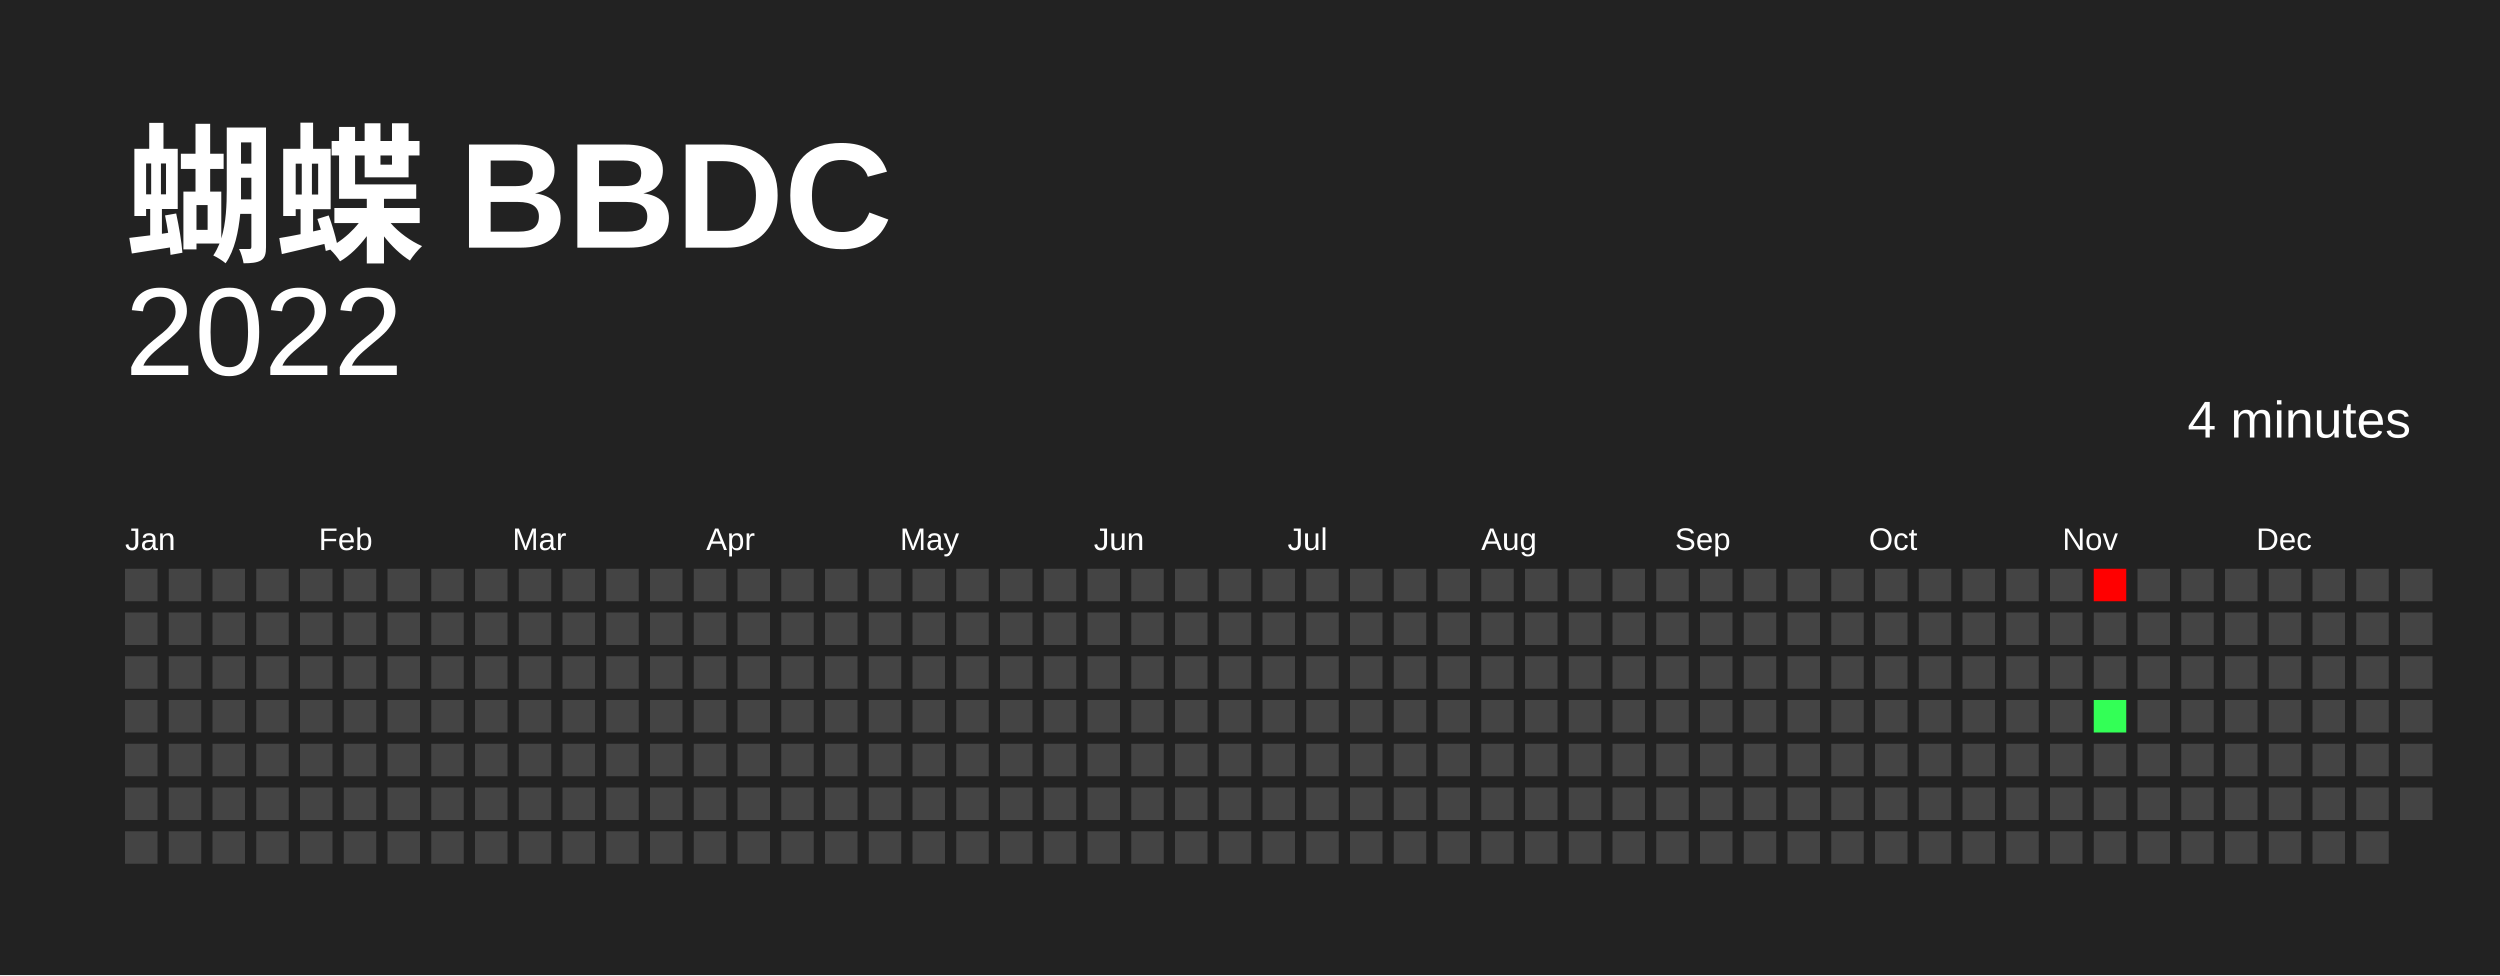
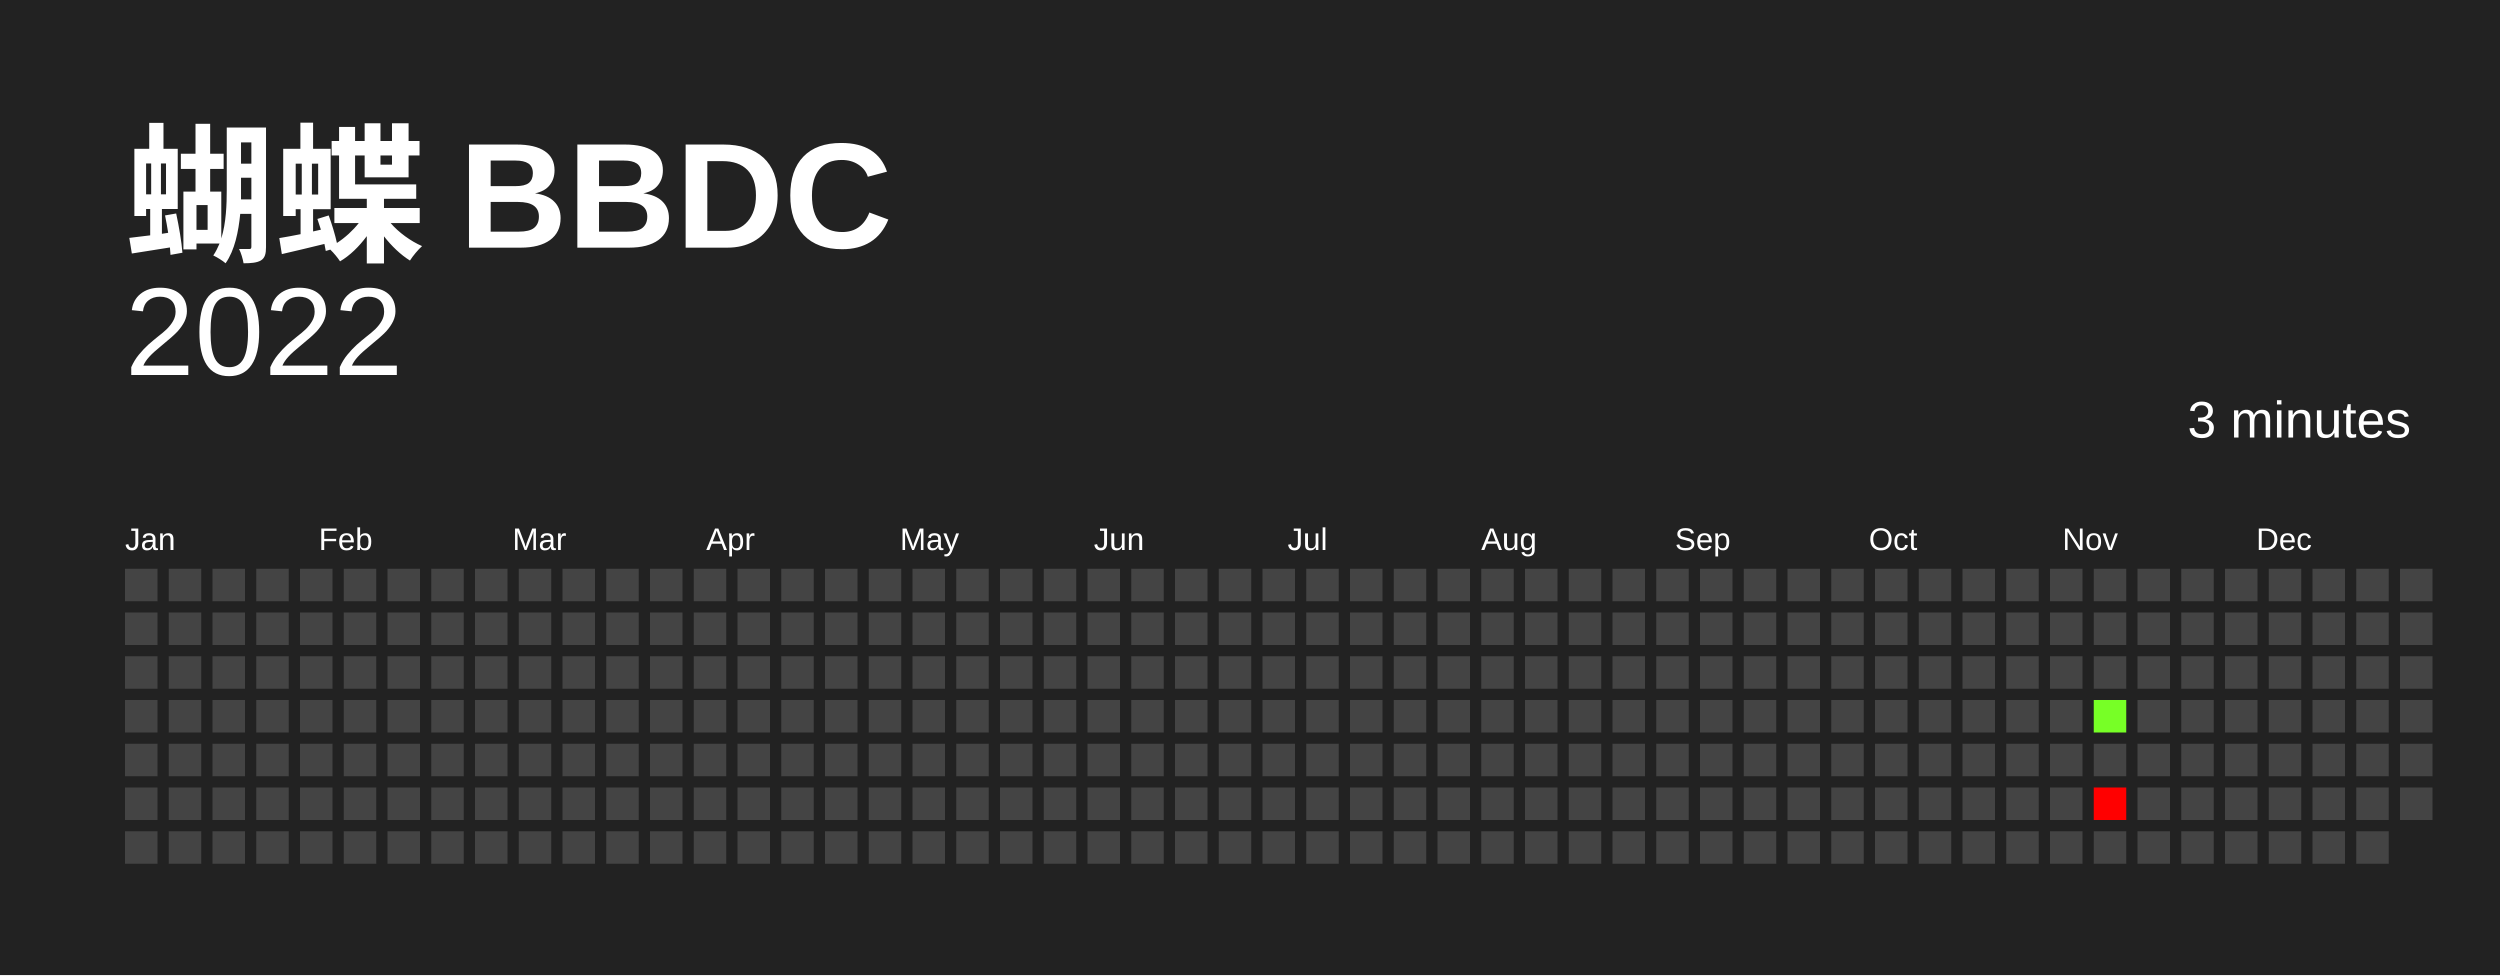
<svg xmlns="http://www.w3.org/2000/svg" baseProfile="full" height="78mm" version="1.1" viewBox="0,0,200,78" width="200mm">
  <defs />
  <rect fill="#222222" height="78" width="200" x="0" y="0" />
  <text fill="#FFFFFF" style="font-size:12px; font-family:Arial; font-weight:bold;" x="10" y="20">蝴蝶 BBDC</text>
  <text alignment-baseline="hanging" fill="#FFFFFF" style="font-size:10.0px; font-family:Arial;" x="10" y="30">2022</text>
-   <text alignment-baseline="hanging" fill="#FFFFFF" style="font-size:4.125px; font-family:Arial;" x="175" y="35">4 minutes</text>
+   <text alignment-baseline="hanging" fill="#FFFFFF" style="font-size:4.125px; font-family:Arial;" x="175" y="35">3 minutes</text>
  <text fill="#FFFFFF" style="font-size:2.5px; font-family:Arial" x="10.0" y="44">Jan</text>
  <text fill="#FFFFFF" style="font-size:2.5px; font-family:Arial" x="25.5" y="44">Feb</text>
  <text fill="#FFFFFF" style="font-size:2.5px; font-family:Arial" x="41.0" y="44">Mar</text>
  <text fill="#FFFFFF" style="font-size:2.5px; font-family:Arial" x="56.5" y="44">Apr</text>
  <text fill="#FFFFFF" style="font-size:2.5px; font-family:Arial" x="72.0" y="44">May</text>
  <text fill="#FFFFFF" style="font-size:2.5px; font-family:Arial" x="87.5" y="44">Jun</text>
  <text fill="#FFFFFF" style="font-size:2.5px; font-family:Arial" x="103.0" y="44">Jul</text>
  <text fill="#FFFFFF" style="font-size:2.5px; font-family:Arial" x="118.5" y="44">Aug</text>
  <text fill="#FFFFFF" style="font-size:2.5px; font-family:Arial" x="134.0" y="44">Sep</text>
  <text fill="#FFFFFF" style="font-size:2.5px; font-family:Arial" x="149.5" y="44">Oct</text>
  <text fill="#FFFFFF" style="font-size:2.5px; font-family:Arial" x="165.0" y="44">Nov</text>
  <text fill="#FFFFFF" style="font-size:2.5px; font-family:Arial" x="180.5" y="44">Dec</text>
  <rect fill="#444444" height="2.6" width="2.6" x="10.0" y="45.5" />
  <rect fill="#444444" height="2.6" width="2.6" x="10.0" y="49.0" />
  <rect fill="#444444" height="2.6" width="2.6" x="10.0" y="52.5" />
  <rect fill="#444444" height="2.6" width="2.6" x="10.0" y="56.0" />
  <rect fill="#444444" height="2.6" width="2.6" x="10.0" y="59.5" />
  <rect fill="#444444" height="2.6" width="2.6" x="10.0" y="63.0" />
  <rect fill="#444444" height="2.6" width="2.6" x="10.0" y="66.5" />
  <rect fill="#444444" height="2.6" width="2.6" x="13.5" y="45.5" />
  <rect fill="#444444" height="2.6" width="2.6" x="13.5" y="49.0" />
  <rect fill="#444444" height="2.6" width="2.6" x="13.5" y="52.5" />
  <rect fill="#444444" height="2.6" width="2.6" x="13.5" y="56.0" />
  <rect fill="#444444" height="2.6" width="2.6" x="13.5" y="59.5" />
  <rect fill="#444444" height="2.6" width="2.6" x="13.5" y="63.0" />
  <rect fill="#444444" height="2.6" width="2.6" x="13.5" y="66.5" />
  <rect fill="#444444" height="2.6" width="2.6" x="17.0" y="45.5" />
  <rect fill="#444444" height="2.6" width="2.6" x="17.0" y="49.0" />
  <rect fill="#444444" height="2.6" width="2.6" x="17.0" y="52.5" />
  <rect fill="#444444" height="2.6" width="2.6" x="17.0" y="56.0" />
  <rect fill="#444444" height="2.6" width="2.6" x="17.0" y="59.5" />
  <rect fill="#444444" height="2.6" width="2.6" x="17.0" y="63.0" />
  <rect fill="#444444" height="2.6" width="2.6" x="17.0" y="66.5" />
  <rect fill="#444444" height="2.6" width="2.6" x="20.5" y="45.5" />
  <rect fill="#444444" height="2.6" width="2.6" x="20.5" y="49.0" />
  <rect fill="#444444" height="2.6" width="2.6" x="20.5" y="52.5" />
  <rect fill="#444444" height="2.6" width="2.6" x="20.5" y="56.0" />
  <rect fill="#444444" height="2.6" width="2.6" x="20.5" y="59.5" />
  <rect fill="#444444" height="2.6" width="2.6" x="20.5" y="63.0" />
  <rect fill="#444444" height="2.6" width="2.6" x="20.5" y="66.5" />
  <rect fill="#444444" height="2.6" width="2.6" x="24.0" y="45.5" />
  <rect fill="#444444" height="2.6" width="2.6" x="24.0" y="49.0" />
  <rect fill="#444444" height="2.6" width="2.6" x="24.0" y="52.5" />
  <rect fill="#444444" height="2.6" width="2.6" x="24.0" y="56.0" />
  <rect fill="#444444" height="2.6" width="2.6" x="24.0" y="59.5" />
  <rect fill="#444444" height="2.6" width="2.6" x="24.0" y="63.0" />
  <rect fill="#444444" height="2.6" width="2.6" x="24.0" y="66.5" />
  <rect fill="#444444" height="2.6" width="2.6" x="27.5" y="45.5" />
  <rect fill="#444444" height="2.6" width="2.6" x="27.5" y="49.0" />
  <rect fill="#444444" height="2.6" width="2.6" x="27.5" y="52.5" />
  <rect fill="#444444" height="2.6" width="2.6" x="27.5" y="56.0" />
  <rect fill="#444444" height="2.6" width="2.6" x="27.5" y="59.5" />
  <rect fill="#444444" height="2.6" width="2.6" x="27.5" y="63.0" />
  <rect fill="#444444" height="2.6" width="2.6" x="27.5" y="66.5" />
  <rect fill="#444444" height="2.6" width="2.6" x="31.0" y="45.5" />
  <rect fill="#444444" height="2.6" width="2.6" x="31.0" y="49.0" />
  <rect fill="#444444" height="2.6" width="2.6" x="31.0" y="52.5" />
  <rect fill="#444444" height="2.6" width="2.6" x="31.0" y="56.0" />
  <rect fill="#444444" height="2.6" width="2.6" x="31.0" y="59.5" />
  <rect fill="#444444" height="2.6" width="2.6" x="31.0" y="63.0" />
  <rect fill="#444444" height="2.6" width="2.6" x="31.0" y="66.5" />
  <rect fill="#444444" height="2.6" width="2.6" x="34.5" y="45.5" />
  <rect fill="#444444" height="2.6" width="2.6" x="34.5" y="49.0" />
  <rect fill="#444444" height="2.6" width="2.6" x="34.5" y="52.5" />
  <rect fill="#444444" height="2.6" width="2.6" x="34.5" y="56.0" />
  <rect fill="#444444" height="2.6" width="2.6" x="34.5" y="59.5" />
  <rect fill="#444444" height="2.6" width="2.6" x="34.5" y="63.0" />
  <rect fill="#444444" height="2.6" width="2.6" x="34.5" y="66.5" />
  <rect fill="#444444" height="2.6" width="2.6" x="38.0" y="45.5" />
  <rect fill="#444444" height="2.6" width="2.6" x="38.0" y="49.0" />
  <rect fill="#444444" height="2.6" width="2.6" x="38.0" y="52.5" />
  <rect fill="#444444" height="2.6" width="2.6" x="38.0" y="56.0" />
  <rect fill="#444444" height="2.6" width="2.6" x="38.0" y="59.5" />
  <rect fill="#444444" height="2.6" width="2.6" x="38.0" y="63.0" />
  <rect fill="#444444" height="2.6" width="2.6" x="38.0" y="66.5" />
  <rect fill="#444444" height="2.6" width="2.6" x="41.5" y="45.5" />
  <rect fill="#444444" height="2.6" width="2.6" x="41.5" y="49.0" />
  <rect fill="#444444" height="2.6" width="2.6" x="41.5" y="52.5" />
  <rect fill="#444444" height="2.6" width="2.6" x="41.5" y="56.0" />
  <rect fill="#444444" height="2.6" width="2.6" x="41.5" y="59.5" />
  <rect fill="#444444" height="2.6" width="2.6" x="41.5" y="63.0" />
  <rect fill="#444444" height="2.6" width="2.6" x="41.5" y="66.5" />
  <rect fill="#444444" height="2.6" width="2.6" x="45.0" y="45.5" />
  <rect fill="#444444" height="2.6" width="2.6" x="45.0" y="49.0" />
  <rect fill="#444444" height="2.6" width="2.6" x="45.0" y="52.5" />
  <rect fill="#444444" height="2.6" width="2.6" x="45.0" y="56.0" />
  <rect fill="#444444" height="2.6" width="2.6" x="45.0" y="59.5" />
  <rect fill="#444444" height="2.6" width="2.6" x="45.0" y="63.0" />
  <rect fill="#444444" height="2.6" width="2.6" x="45.0" y="66.5" />
  <rect fill="#444444" height="2.6" width="2.6" x="48.5" y="45.5" />
  <rect fill="#444444" height="2.6" width="2.6" x="48.5" y="49.0" />
  <rect fill="#444444" height="2.6" width="2.6" x="48.5" y="52.5" />
  <rect fill="#444444" height="2.6" width="2.6" x="48.5" y="56.0" />
  <rect fill="#444444" height="2.6" width="2.6" x="48.5" y="59.5" />
  <rect fill="#444444" height="2.6" width="2.6" x="48.5" y="63.0" />
  <rect fill="#444444" height="2.6" width="2.6" x="48.5" y="66.5" />
  <rect fill="#444444" height="2.6" width="2.6" x="52.0" y="45.5" />
  <rect fill="#444444" height="2.6" width="2.6" x="52.0" y="49.0" />
  <rect fill="#444444" height="2.6" width="2.6" x="52.0" y="52.5" />
  <rect fill="#444444" height="2.6" width="2.6" x="52.0" y="56.0" />
  <rect fill="#444444" height="2.6" width="2.6" x="52.0" y="59.5" />
  <rect fill="#444444" height="2.6" width="2.6" x="52.0" y="63.0" />
  <rect fill="#444444" height="2.6" width="2.6" x="52.0" y="66.5" />
  <rect fill="#444444" height="2.6" width="2.6" x="55.5" y="45.5" />
  <rect fill="#444444" height="2.6" width="2.6" x="55.5" y="49.0" />
  <rect fill="#444444" height="2.6" width="2.6" x="55.5" y="52.5" />
  <rect fill="#444444" height="2.6" width="2.6" x="55.5" y="56.0" />
  <rect fill="#444444" height="2.6" width="2.6" x="55.5" y="59.5" />
  <rect fill="#444444" height="2.6" width="2.6" x="55.5" y="63.0" />
  <rect fill="#444444" height="2.6" width="2.6" x="55.5" y="66.5" />
  <rect fill="#444444" height="2.6" width="2.6" x="59.0" y="45.5" />
  <rect fill="#444444" height="2.6" width="2.6" x="59.0" y="49.0" />
  <rect fill="#444444" height="2.6" width="2.6" x="59.0" y="52.5" />
  <rect fill="#444444" height="2.6" width="2.6" x="59.0" y="56.0" />
  <rect fill="#444444" height="2.6" width="2.6" x="59.0" y="59.5" />
  <rect fill="#444444" height="2.6" width="2.6" x="59.0" y="63.0" />
  <rect fill="#444444" height="2.6" width="2.6" x="59.0" y="66.5" />
  <rect fill="#444444" height="2.6" width="2.6" x="62.5" y="45.5" />
  <rect fill="#444444" height="2.6" width="2.6" x="62.5" y="49.0" />
  <rect fill="#444444" height="2.6" width="2.6" x="62.5" y="52.5" />
  <rect fill="#444444" height="2.6" width="2.6" x="62.5" y="56.0" />
  <rect fill="#444444" height="2.6" width="2.6" x="62.5" y="59.5" />
  <rect fill="#444444" height="2.6" width="2.6" x="62.5" y="63.0" />
  <rect fill="#444444" height="2.6" width="2.6" x="62.5" y="66.5" />
  <rect fill="#444444" height="2.6" width="2.6" x="66.0" y="45.5" />
  <rect fill="#444444" height="2.6" width="2.6" x="66.0" y="49.0" />
  <rect fill="#444444" height="2.6" width="2.6" x="66.0" y="52.5" />
  <rect fill="#444444" height="2.6" width="2.6" x="66.0" y="56.0" />
  <rect fill="#444444" height="2.6" width="2.6" x="66.0" y="59.5" />
  <rect fill="#444444" height="2.6" width="2.6" x="66.0" y="63.0" />
  <rect fill="#444444" height="2.6" width="2.6" x="66.0" y="66.5" />
  <rect fill="#444444" height="2.6" width="2.6" x="69.5" y="45.5" />
  <rect fill="#444444" height="2.6" width="2.6" x="69.5" y="49.0" />
  <rect fill="#444444" height="2.6" width="2.6" x="69.5" y="52.5" />
  <rect fill="#444444" height="2.6" width="2.6" x="69.5" y="56.0" />
  <rect fill="#444444" height="2.6" width="2.6" x="69.5" y="59.5" />
  <rect fill="#444444" height="2.6" width="2.6" x="69.5" y="63.0" />
  <rect fill="#444444" height="2.6" width="2.6" x="69.5" y="66.5" />
  <rect fill="#444444" height="2.6" width="2.6" x="73.0" y="45.5" />
  <rect fill="#444444" height="2.6" width="2.6" x="73.0" y="49.0" />
  <rect fill="#444444" height="2.6" width="2.6" x="73.0" y="52.5" />
  <rect fill="#444444" height="2.6" width="2.6" x="73.0" y="56.0" />
  <rect fill="#444444" height="2.6" width="2.6" x="73.0" y="59.5" />
  <rect fill="#444444" height="2.6" width="2.6" x="73.0" y="63.0" />
  <rect fill="#444444" height="2.6" width="2.6" x="73.0" y="66.5" />
  <rect fill="#444444" height="2.6" width="2.6" x="76.5" y="45.5" />
  <rect fill="#444444" height="2.6" width="2.6" x="76.5" y="49.0" />
  <rect fill="#444444" height="2.6" width="2.6" x="76.5" y="52.5" />
  <rect fill="#444444" height="2.6" width="2.6" x="76.5" y="56.0" />
  <rect fill="#444444" height="2.6" width="2.6" x="76.5" y="59.5" />
  <rect fill="#444444" height="2.6" width="2.6" x="76.5" y="63.0" />
  <rect fill="#444444" height="2.6" width="2.6" x="76.5" y="66.5" />
  <rect fill="#444444" height="2.6" width="2.6" x="80.0" y="45.5" />
  <rect fill="#444444" height="2.6" width="2.6" x="80.0" y="49.0" />
  <rect fill="#444444" height="2.6" width="2.6" x="80.0" y="52.5" />
  <rect fill="#444444" height="2.6" width="2.6" x="80.0" y="56.0" />
  <rect fill="#444444" height="2.6" width="2.6" x="80.0" y="59.5" />
  <rect fill="#444444" height="2.6" width="2.6" x="80.0" y="63.0" />
  <rect fill="#444444" height="2.6" width="2.6" x="80.0" y="66.5" />
  <rect fill="#444444" height="2.6" width="2.6" x="83.5" y="45.5" />
  <rect fill="#444444" height="2.6" width="2.6" x="83.5" y="49.0" />
  <rect fill="#444444" height="2.6" width="2.6" x="83.5" y="52.5" />
  <rect fill="#444444" height="2.6" width="2.6" x="83.5" y="56.0" />
  <rect fill="#444444" height="2.6" width="2.6" x="83.5" y="59.5" />
  <rect fill="#444444" height="2.6" width="2.6" x="83.5" y="63.0" />
  <rect fill="#444444" height="2.6" width="2.6" x="83.5" y="66.5" />
  <rect fill="#444444" height="2.6" width="2.6" x="87.0" y="45.5" />
  <rect fill="#444444" height="2.6" width="2.6" x="87.0" y="49.0" />
  <rect fill="#444444" height="2.6" width="2.6" x="87.0" y="52.5" />
  <rect fill="#444444" height="2.6" width="2.6" x="87.0" y="56.0" />
  <rect fill="#444444" height="2.6" width="2.6" x="87.0" y="59.5" />
  <rect fill="#444444" height="2.6" width="2.6" x="87.0" y="63.0" />
  <rect fill="#444444" height="2.6" width="2.6" x="87.0" y="66.5" />
  <rect fill="#444444" height="2.6" width="2.6" x="90.5" y="45.5" />
  <rect fill="#444444" height="2.6" width="2.6" x="90.5" y="49.0" />
  <rect fill="#444444" height="2.6" width="2.6" x="90.5" y="52.5" />
  <rect fill="#444444" height="2.6" width="2.6" x="90.5" y="56.0" />
  <rect fill="#444444" height="2.6" width="2.6" x="90.5" y="59.5" />
  <rect fill="#444444" height="2.6" width="2.6" x="90.5" y="63.0" />
  <rect fill="#444444" height="2.6" width="2.6" x="90.5" y="66.5" />
  <rect fill="#444444" height="2.6" width="2.6" x="94.0" y="45.5" />
  <rect fill="#444444" height="2.6" width="2.6" x="94.0" y="49.0" />
  <rect fill="#444444" height="2.6" width="2.6" x="94.0" y="52.5" />
  <rect fill="#444444" height="2.6" width="2.6" x="94.0" y="56.0" />
  <rect fill="#444444" height="2.6" width="2.6" x="94.0" y="59.5" />
  <rect fill="#444444" height="2.6" width="2.6" x="94.0" y="63.0" />
  <rect fill="#444444" height="2.6" width="2.6" x="94.0" y="66.5" />
  <rect fill="#444444" height="2.6" width="2.6" x="97.5" y="45.5" />
  <rect fill="#444444" height="2.6" width="2.6" x="97.5" y="49.0" />
  <rect fill="#444444" height="2.6" width="2.6" x="97.5" y="52.5" />
  <rect fill="#444444" height="2.6" width="2.6" x="97.5" y="56.0" />
  <rect fill="#444444" height="2.6" width="2.6" x="97.5" y="59.5" />
  <rect fill="#444444" height="2.6" width="2.6" x="97.5" y="63.0" />
  <rect fill="#444444" height="2.6" width="2.6" x="97.5" y="66.5" />
  <rect fill="#444444" height="2.6" width="2.6" x="101.0" y="45.5" />
  <rect fill="#444444" height="2.6" width="2.6" x="101.0" y="49.0" />
  <rect fill="#444444" height="2.6" width="2.6" x="101.0" y="52.5" />
  <rect fill="#444444" height="2.6" width="2.6" x="101.0" y="56.0" />
  <rect fill="#444444" height="2.6" width="2.6" x="101.0" y="59.5" />
  <rect fill="#444444" height="2.6" width="2.6" x="101.0" y="63.0" />
  <rect fill="#444444" height="2.6" width="2.6" x="101.0" y="66.5" />
  <rect fill="#444444" height="2.6" width="2.6" x="104.5" y="45.5" />
  <rect fill="#444444" height="2.6" width="2.6" x="104.5" y="49.0" />
  <rect fill="#444444" height="2.6" width="2.6" x="104.5" y="52.5" />
  <rect fill="#444444" height="2.6" width="2.6" x="104.5" y="56.0" />
  <rect fill="#444444" height="2.6" width="2.6" x="104.5" y="59.5" />
  <rect fill="#444444" height="2.6" width="2.6" x="104.5" y="63.0" />
  <rect fill="#444444" height="2.6" width="2.6" x="104.5" y="66.5" />
  <rect fill="#444444" height="2.6" width="2.6" x="108.0" y="45.5" />
  <rect fill="#444444" height="2.6" width="2.6" x="108.0" y="49.0" />
  <rect fill="#444444" height="2.6" width="2.6" x="108.0" y="52.5" />
  <rect fill="#444444" height="2.6" width="2.6" x="108.0" y="56.0" />
  <rect fill="#444444" height="2.6" width="2.6" x="108.0" y="59.5" />
  <rect fill="#444444" height="2.6" width="2.6" x="108.0" y="63.0" />
  <rect fill="#444444" height="2.6" width="2.6" x="108.0" y="66.5" />
  <rect fill="#444444" height="2.6" width="2.6" x="111.5" y="45.5" />
  <rect fill="#444444" height="2.6" width="2.6" x="111.5" y="49.0" />
  <rect fill="#444444" height="2.6" width="2.6" x="111.5" y="52.5" />
  <rect fill="#444444" height="2.6" width="2.6" x="111.5" y="56.0" />
  <rect fill="#444444" height="2.6" width="2.6" x="111.5" y="59.5" />
  <rect fill="#444444" height="2.6" width="2.6" x="111.5" y="63.0" />
  <rect fill="#444444" height="2.6" width="2.6" x="111.5" y="66.5" />
  <rect fill="#444444" height="2.6" width="2.6" x="115.0" y="45.5" />
  <rect fill="#444444" height="2.6" width="2.6" x="115.0" y="49.0" />
  <rect fill="#444444" height="2.6" width="2.6" x="115.0" y="52.5" />
  <rect fill="#444444" height="2.6" width="2.6" x="115.0" y="56.0" />
  <rect fill="#444444" height="2.6" width="2.6" x="115.0" y="59.5" />
  <rect fill="#444444" height="2.6" width="2.6" x="115.0" y="63.0" />
  <rect fill="#444444" height="2.6" width="2.6" x="115.0" y="66.5" />
  <rect fill="#444444" height="2.6" width="2.6" x="118.5" y="45.5" />
  <rect fill="#444444" height="2.6" width="2.6" x="118.5" y="49.0" />
  <rect fill="#444444" height="2.6" width="2.6" x="118.5" y="52.5" />
  <rect fill="#444444" height="2.6" width="2.6" x="118.5" y="56.0" />
  <rect fill="#444444" height="2.6" width="2.6" x="118.5" y="59.5" />
  <rect fill="#444444" height="2.6" width="2.6" x="118.5" y="63.0" />
  <rect fill="#444444" height="2.6" width="2.6" x="118.5" y="66.5" />
  <rect fill="#444444" height="2.6" width="2.6" x="122.0" y="45.5" />
  <rect fill="#444444" height="2.6" width="2.6" x="122.0" y="49.0" />
  <rect fill="#444444" height="2.6" width="2.6" x="122.0" y="52.5" />
  <rect fill="#444444" height="2.6" width="2.6" x="122.0" y="56.0" />
  <rect fill="#444444" height="2.6" width="2.6" x="122.0" y="59.5" />
  <rect fill="#444444" height="2.6" width="2.6" x="122.0" y="63.0" />
  <rect fill="#444444" height="2.6" width="2.6" x="122.0" y="66.5" />
  <rect fill="#444444" height="2.6" width="2.6" x="125.5" y="45.5" />
  <rect fill="#444444" height="2.6" width="2.6" x="125.5" y="49.0" />
  <rect fill="#444444" height="2.6" width="2.6" x="125.5" y="52.5" />
  <rect fill="#444444" height="2.6" width="2.6" x="125.5" y="56.0" />
  <rect fill="#444444" height="2.6" width="2.6" x="125.5" y="59.5" />
  <rect fill="#444444" height="2.6" width="2.6" x="125.5" y="63.0" />
  <rect fill="#444444" height="2.6" width="2.6" x="125.5" y="66.5" />
  <rect fill="#444444" height="2.6" width="2.6" x="129.0" y="45.5" />
  <rect fill="#444444" height="2.6" width="2.6" x="129.0" y="49.0" />
  <rect fill="#444444" height="2.6" width="2.6" x="129.0" y="52.5" />
  <rect fill="#444444" height="2.6" width="2.6" x="129.0" y="56.0" />
  <rect fill="#444444" height="2.6" width="2.6" x="129.0" y="59.5" />
  <rect fill="#444444" height="2.6" width="2.6" x="129.0" y="63.0" />
  <rect fill="#444444" height="2.6" width="2.6" x="129.0" y="66.5" />
  <rect fill="#444444" height="2.6" width="2.6" x="132.5" y="45.5" />
  <rect fill="#444444" height="2.6" width="2.6" x="132.5" y="49.0" />
  <rect fill="#444444" height="2.6" width="2.6" x="132.5" y="52.5" />
  <rect fill="#444444" height="2.6" width="2.6" x="132.5" y="56.0" />
  <rect fill="#444444" height="2.6" width="2.6" x="132.5" y="59.5" />
  <rect fill="#444444" height="2.6" width="2.6" x="132.5" y="63.0" />
  <rect fill="#444444" height="2.6" width="2.6" x="132.5" y="66.5" />
  <rect fill="#444444" height="2.6" width="2.6" x="136.0" y="45.5" />
  <rect fill="#444444" height="2.6" width="2.6" x="136.0" y="49.0" />
  <rect fill="#444444" height="2.6" width="2.6" x="136.0" y="52.5" />
  <rect fill="#444444" height="2.6" width="2.6" x="136.0" y="56.0" />
  <rect fill="#444444" height="2.6" width="2.6" x="136.0" y="59.5" />
  <rect fill="#444444" height="2.6" width="2.6" x="136.0" y="63.0" />
  <rect fill="#444444" height="2.6" width="2.6" x="136.0" y="66.5" />
  <rect fill="#444444" height="2.6" width="2.6" x="139.5" y="45.5" />
  <rect fill="#444444" height="2.6" width="2.6" x="139.5" y="49.0" />
  <rect fill="#444444" height="2.6" width="2.6" x="139.5" y="52.5" />
  <rect fill="#444444" height="2.6" width="2.6" x="139.5" y="56.0" />
  <rect fill="#444444" height="2.6" width="2.6" x="139.5" y="59.5" />
  <rect fill="#444444" height="2.6" width="2.6" x="139.5" y="63.0" />
  <rect fill="#444444" height="2.6" width="2.6" x="139.5" y="66.5" />
  <rect fill="#444444" height="2.6" width="2.6" x="143.0" y="45.5" />
  <rect fill="#444444" height="2.6" width="2.6" x="143.0" y="49.0" />
  <rect fill="#444444" height="2.6" width="2.6" x="143.0" y="52.5" />
  <rect fill="#444444" height="2.6" width="2.6" x="143.0" y="56.0" />
  <rect fill="#444444" height="2.6" width="2.6" x="143.0" y="59.5" />
  <rect fill="#444444" height="2.6" width="2.6" x="143.0" y="63.0" />
  <rect fill="#444444" height="2.6" width="2.6" x="143.0" y="66.5" />
  <rect fill="#444444" height="2.6" width="2.6" x="146.5" y="45.5" />
  <rect fill="#444444" height="2.6" width="2.6" x="146.5" y="49.0" />
  <rect fill="#444444" height="2.6" width="2.6" x="146.5" y="52.5" />
  <rect fill="#444444" height="2.6" width="2.6" x="146.5" y="56.0" />
  <rect fill="#444444" height="2.6" width="2.6" x="146.5" y="59.5" />
  <rect fill="#444444" height="2.6" width="2.6" x="146.5" y="63.0" />
  <rect fill="#444444" height="2.6" width="2.6" x="146.5" y="66.5" />
  <rect fill="#444444" height="2.6" width="2.6" x="150.0" y="45.5" />
  <rect fill="#444444" height="2.6" width="2.6" x="150.0" y="49.0" />
  <rect fill="#444444" height="2.6" width="2.6" x="150.0" y="52.5" />
  <rect fill="#444444" height="2.6" width="2.6" x="150.0" y="56.0" />
  <rect fill="#444444" height="2.6" width="2.6" x="150.0" y="59.5" />
  <rect fill="#444444" height="2.6" width="2.6" x="150.0" y="63.0" />
  <rect fill="#444444" height="2.6" width="2.6" x="150.0" y="66.5" />
  <rect fill="#444444" height="2.6" width="2.6" x="153.5" y="45.5" />
  <rect fill="#444444" height="2.6" width="2.6" x="153.5" y="49.0" />
  <rect fill="#444444" height="2.6" width="2.6" x="153.5" y="52.5" />
  <rect fill="#444444" height="2.6" width="2.6" x="153.5" y="56.0" />
  <rect fill="#444444" height="2.6" width="2.6" x="153.5" y="59.5" />
  <rect fill="#444444" height="2.6" width="2.6" x="153.5" y="63.0" />
  <rect fill="#444444" height="2.6" width="2.6" x="153.5" y="66.5" />
  <rect fill="#444444" height="2.6" width="2.6" x="157.0" y="45.5" />
  <rect fill="#444444" height="2.6" width="2.6" x="157.0" y="49.0" />
  <rect fill="#444444" height="2.6" width="2.6" x="157.0" y="52.5" />
  <rect fill="#444444" height="2.6" width="2.6" x="157.0" y="56.0" />
  <rect fill="#444444" height="2.6" width="2.6" x="157.0" y="59.5" />
  <rect fill="#444444" height="2.6" width="2.6" x="157.0" y="63.0" />
  <rect fill="#444444" height="2.6" width="2.6" x="157.0" y="66.5" />
  <rect fill="#444444" height="2.6" width="2.6" x="160.5" y="45.5" />
  <rect fill="#444444" height="2.6" width="2.6" x="160.5" y="49.0" />
  <rect fill="#444444" height="2.6" width="2.6" x="160.5" y="52.5" />
  <rect fill="#444444" height="2.6" width="2.6" x="160.5" y="56.0" />
  <rect fill="#444444" height="2.6" width="2.6" x="160.5" y="59.5" />
  <rect fill="#444444" height="2.6" width="2.6" x="160.5" y="63.0" />
  <rect fill="#444444" height="2.6" width="2.6" x="160.5" y="66.5" />
  <rect fill="#444444" height="2.6" width="2.6" x="164.0" y="45.5" />
  <rect fill="#444444" height="2.6" width="2.6" x="164.0" y="49.0" />
  <rect fill="#444444" height="2.6" width="2.6" x="164.0" y="52.5" />
  <rect fill="#444444" height="2.6" width="2.6" x="164.0" y="56.0" />
  <rect fill="#444444" height="2.6" width="2.6" x="164.0" y="59.5" />
  <rect fill="#444444" height="2.6" width="2.6" x="164.0" y="63.0" />
  <rect fill="#444444" height="2.6" width="2.6" x="164.0" y="66.5" />
-   <rect fill="red" height="2.6" width="2.6" x="167.5" y="45.5" />
+   <rect fill="#444444" height="2.6" width="2.6" x="167.5" y="45.5" />
  <rect fill="#444444" height="2.6" width="2.6" x="167.5" y="49.0" />
  <rect fill="#444444" height="2.6" width="2.6" x="167.5" y="52.5" />
-   <rect fill="#33ff56" height="2.6" width="2.6" x="167.5" y="56.0" />
+   <rect fill="#77ff26" height="2.6" width="2.6" x="167.5" y="56.0" />
  <rect fill="#444444" height="2.6" width="2.6" x="167.5" y="59.5" />
-   <rect fill="#444444" height="2.6" width="2.6" x="167.5" y="63.0" />
+   <rect fill="red" height="2.6" width="2.6" x="167.5" y="63.0" />
  <rect fill="#444444" height="2.6" width="2.6" x="167.5" y="66.5" />
  <rect fill="#444444" height="2.6" width="2.6" x="171.0" y="45.5" />
  <rect fill="#444444" height="2.6" width="2.6" x="171.0" y="49.0" />
  <rect fill="#444444" height="2.6" width="2.6" x="171.0" y="52.5" />
  <rect fill="#444444" height="2.6" width="2.6" x="171.0" y="56.0" />
  <rect fill="#444444" height="2.6" width="2.6" x="171.0" y="59.5" />
  <rect fill="#444444" height="2.6" width="2.6" x="171.0" y="63.0" />
  <rect fill="#444444" height="2.6" width="2.6" x="171.0" y="66.5" />
  <rect fill="#444444" height="2.6" width="2.6" x="174.5" y="45.5" />
  <rect fill="#444444" height="2.6" width="2.6" x="174.5" y="49.0" />
  <rect fill="#444444" height="2.6" width="2.6" x="174.5" y="52.5" />
  <rect fill="#444444" height="2.6" width="2.6" x="174.5" y="56.0" />
  <rect fill="#444444" height="2.6" width="2.6" x="174.5" y="59.5" />
  <rect fill="#444444" height="2.6" width="2.6" x="174.5" y="63.0" />
  <rect fill="#444444" height="2.6" width="2.6" x="174.5" y="66.5" />
  <rect fill="#444444" height="2.6" width="2.6" x="178.0" y="45.5" />
  <rect fill="#444444" height="2.6" width="2.6" x="178.0" y="49.0" />
  <rect fill="#444444" height="2.6" width="2.6" x="178.0" y="52.5" />
  <rect fill="#444444" height="2.6" width="2.6" x="178.0" y="56.0" />
  <rect fill="#444444" height="2.6" width="2.6" x="178.0" y="59.5" />
  <rect fill="#444444" height="2.6" width="2.6" x="178.0" y="63.0" />
  <rect fill="#444444" height="2.6" width="2.6" x="178.0" y="66.5" />
  <rect fill="#444444" height="2.6" width="2.6" x="181.5" y="45.5" />
  <rect fill="#444444" height="2.6" width="2.6" x="181.5" y="49.0" />
  <rect fill="#444444" height="2.6" width="2.6" x="181.5" y="52.5" />
  <rect fill="#444444" height="2.6" width="2.6" x="181.5" y="56.0" />
  <rect fill="#444444" height="2.6" width="2.6" x="181.5" y="59.5" />
  <rect fill="#444444" height="2.6" width="2.6" x="181.5" y="63.0" />
  <rect fill="#444444" height="2.6" width="2.6" x="181.5" y="66.5" />
  <rect fill="#444444" height="2.6" width="2.6" x="185.0" y="45.5" />
  <rect fill="#444444" height="2.6" width="2.6" x="185.0" y="49.0" />
  <rect fill="#444444" height="2.6" width="2.6" x="185.0" y="52.5" />
  <rect fill="#444444" height="2.6" width="2.6" x="185.0" y="56.0" />
  <rect fill="#444444" height="2.6" width="2.6" x="185.0" y="59.5" />
  <rect fill="#444444" height="2.6" width="2.6" x="185.0" y="63.0" />
  <rect fill="#444444" height="2.6" width="2.6" x="185.0" y="66.5" />
  <rect fill="#444444" height="2.6" width="2.6" x="188.5" y="45.5" />
  <rect fill="#444444" height="2.6" width="2.6" x="188.5" y="49.0" />
  <rect fill="#444444" height="2.6" width="2.6" x="188.5" y="52.5" />
  <rect fill="#444444" height="2.6" width="2.6" x="188.5" y="56.0" />
  <rect fill="#444444" height="2.6" width="2.6" x="188.5" y="59.5" />
  <rect fill="#444444" height="2.6" width="2.6" x="188.5" y="63.0" />
  <rect fill="#444444" height="2.6" width="2.6" x="188.5" y="66.5" />
  <rect fill="#444444" height="2.6" width="2.6" x="192.0" y="45.5" />
  <rect fill="#444444" height="2.6" width="2.6" x="192.0" y="49.0" />
  <rect fill="#444444" height="2.6" width="2.6" x="192.0" y="52.5" />
  <rect fill="#444444" height="2.6" width="2.6" x="192.0" y="56.0" />
  <rect fill="#444444" height="2.6" width="2.6" x="192.0" y="59.5" />
  <rect fill="#444444" height="2.6" width="2.6" x="192.0" y="63.0" />
</svg>
